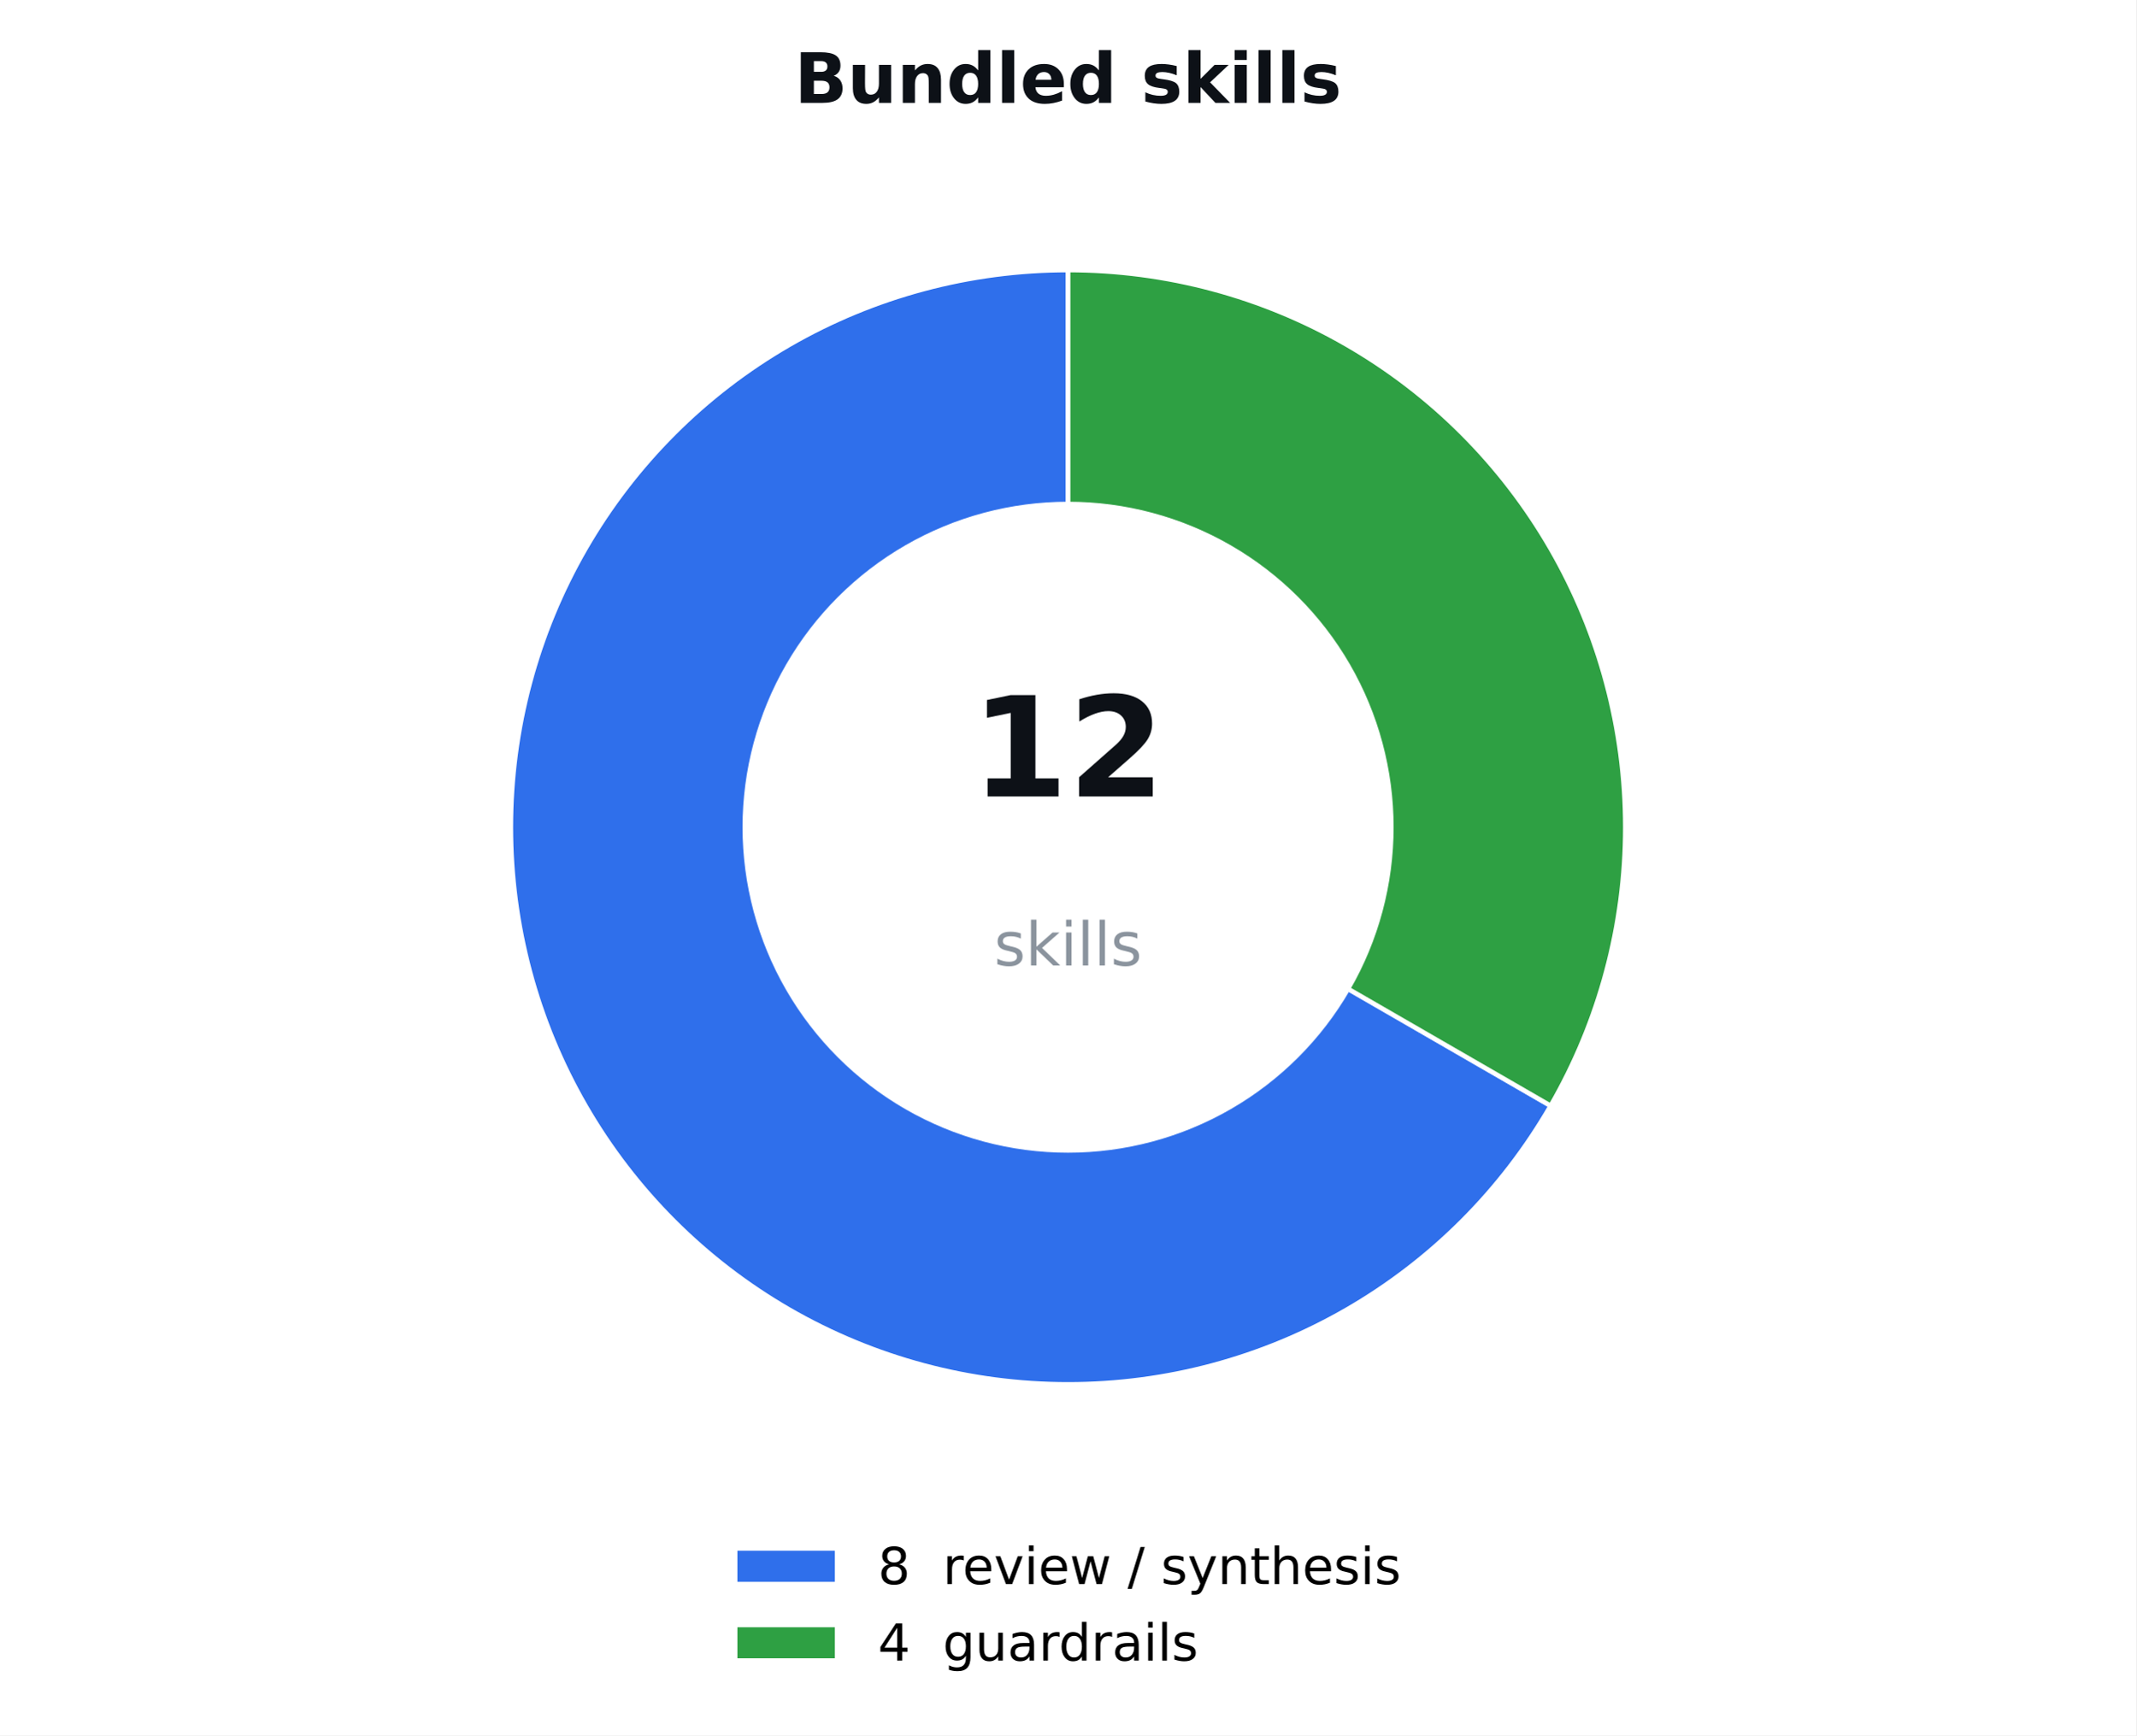
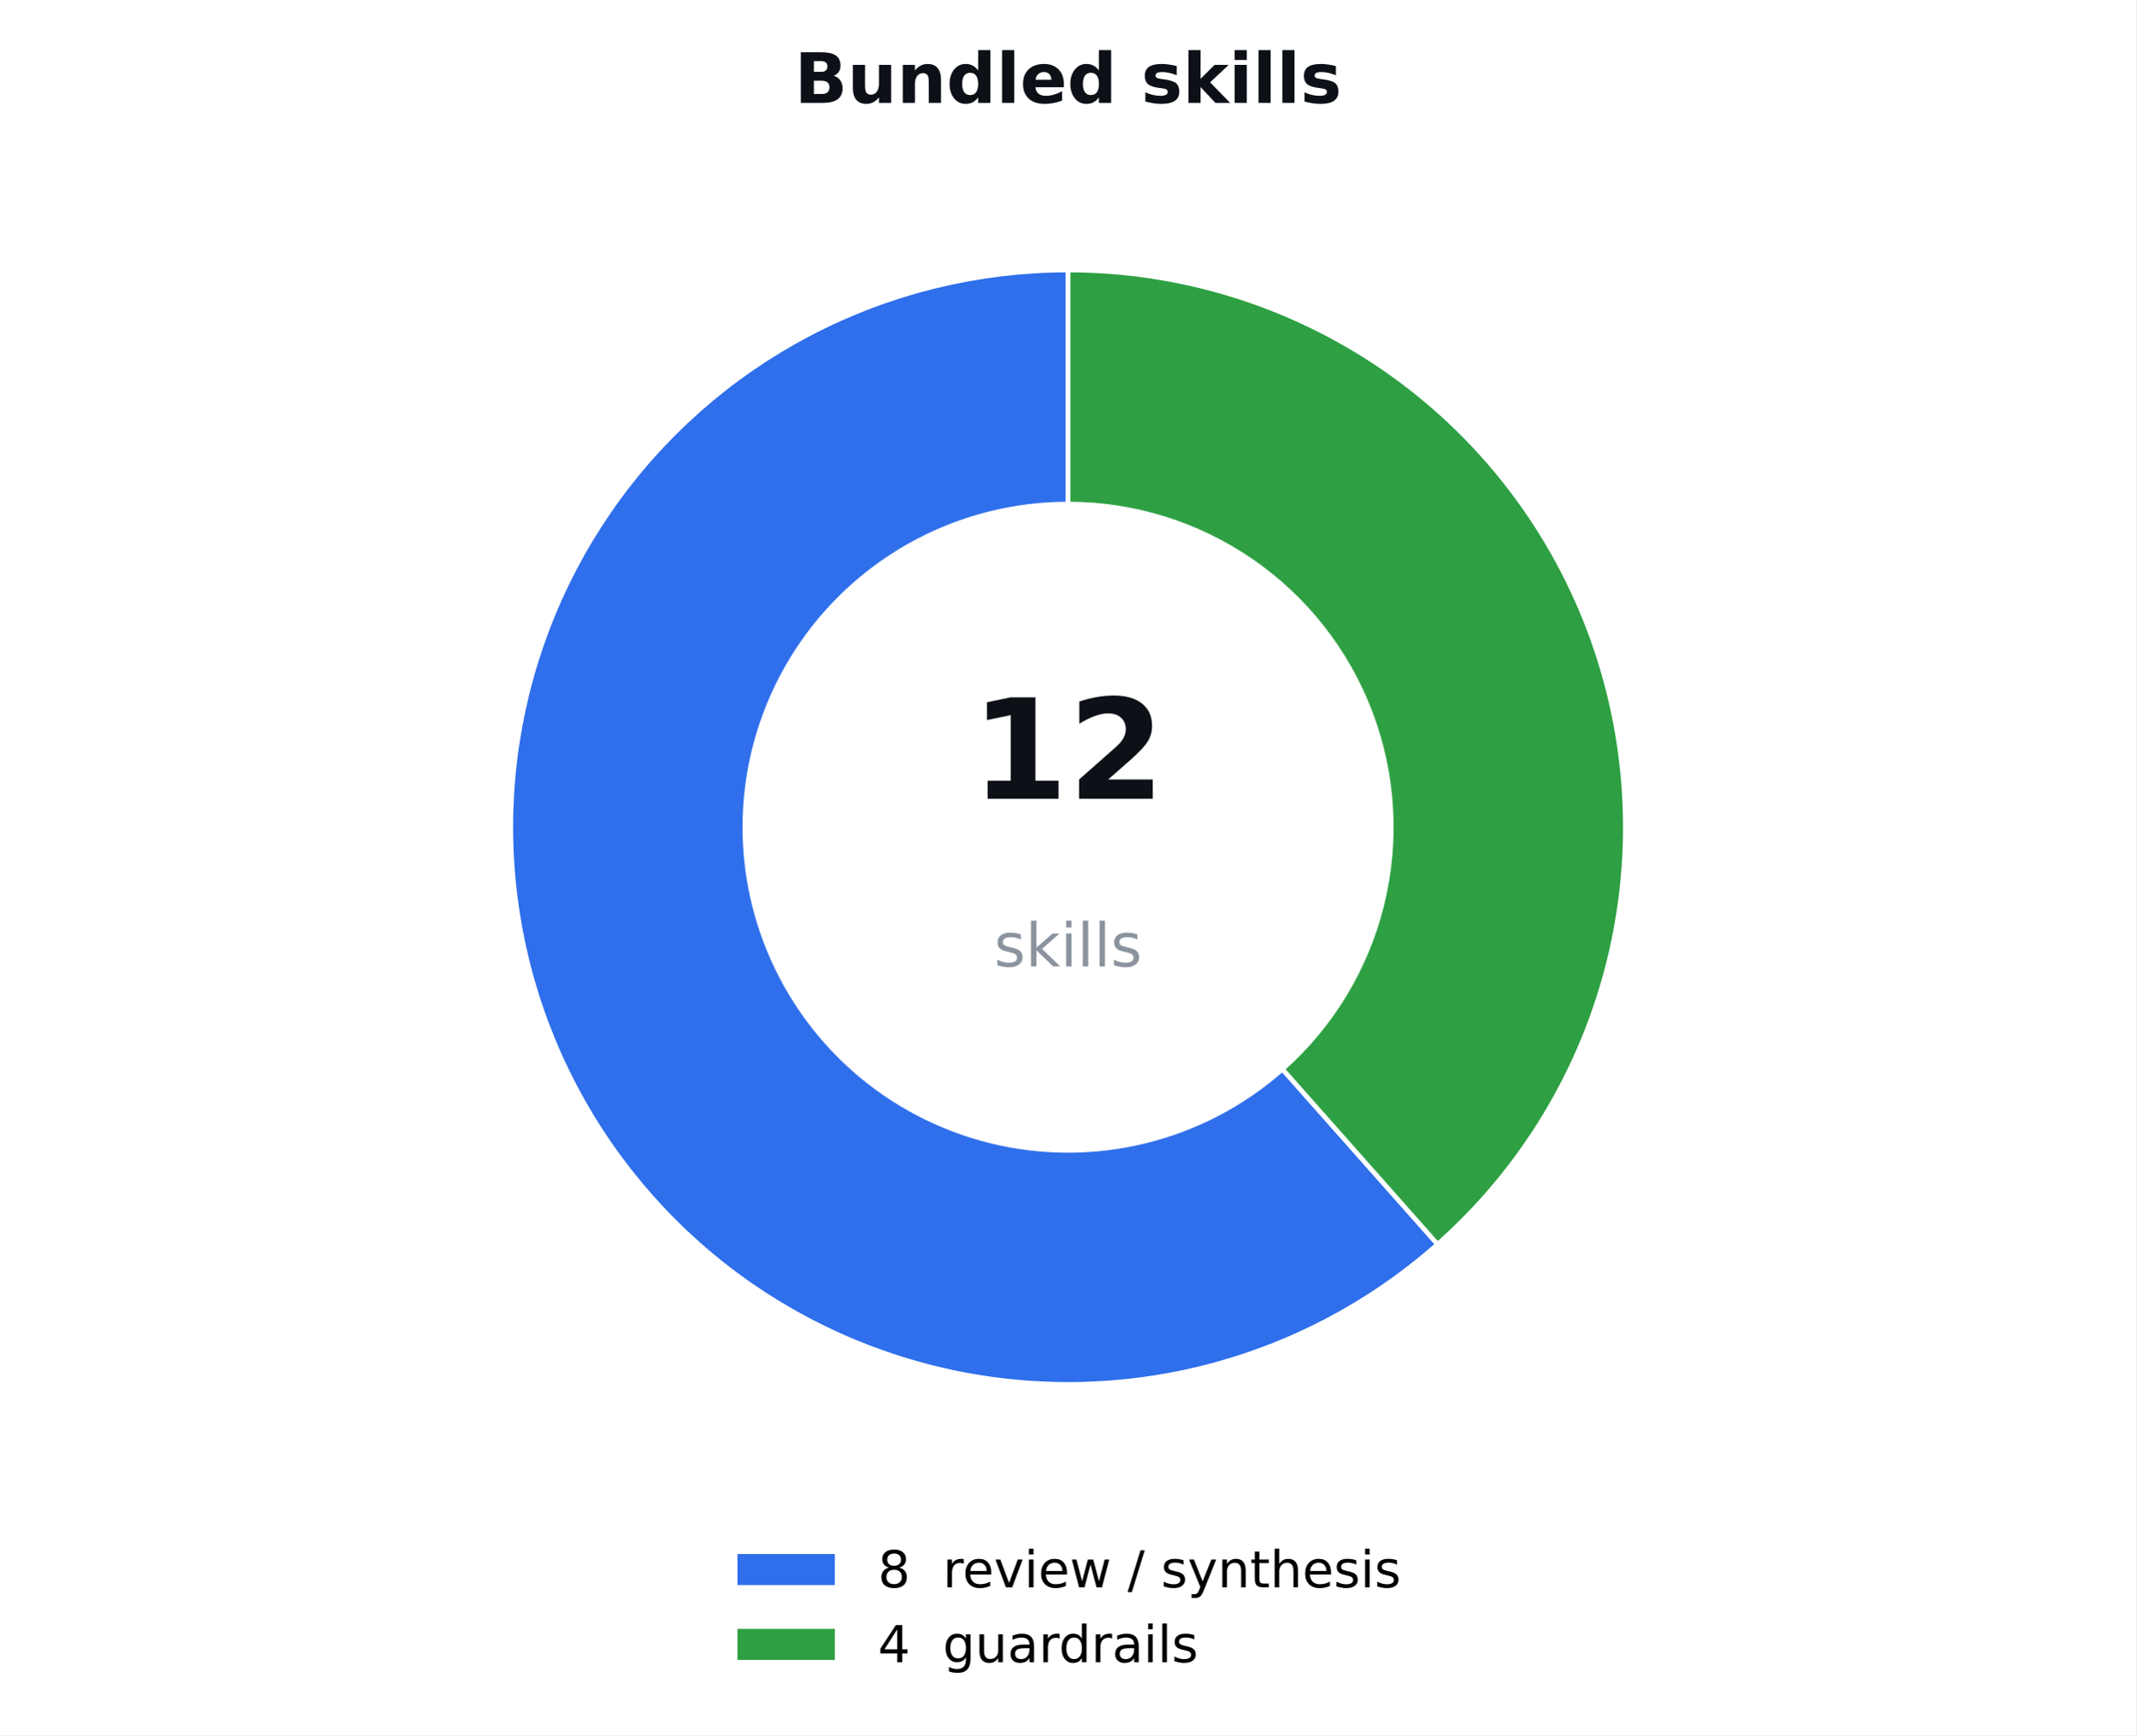
<svg xmlns="http://www.w3.org/2000/svg" xmlns:xlink="http://www.w3.org/1999/xlink" width="460.8pt" height="374.4pt" viewBox="0 0 460.8 374.4" version="1.1">
  <defs>
    <style type="text/css">*{stroke-linejoin: round; stroke-linecap: butt}</style>
  </defs>
  <g id="figure_1">
    <g id="patch_1">
-       <path d="M 0 374.4  L 460.8 374.4  L 460.8 0  L 0 0  z " style="fill: #ffffff" />
+       <path d="M 0 374.4 L 460.8 374.4 L 460.8 0 L 0 0 z " style="fill: #ffffff" />
    </g>
    <g id="axes_1">
      <g id="patch_2">
-         <path d="M 230.4 58.254  C 209.299 58.254 188.566 63.809 170.292 74.36  C 152.018 84.91 136.84 100.088 126.29 118.362  C 115.74 136.636 110.184 157.369 110.184 178.47  C 110.184 199.571 115.74 220.304 126.29 238.578  C 136.84 256.852 152.018 272.029 170.292 282.58  C 188.566 293.13 209.299 298.686 230.4 298.686  C 251.501 298.686 272.234 293.13 290.508 282.58  C 308.782 272.029 323.96 256.852 334.51 238.578  L 290.784 213.332  C 284.665 223.931 275.861 232.734 265.263 238.854  C 254.664 244.973 242.638 248.195 230.4 248.195  C 218.162 248.195 206.136 244.973 195.537 238.854  C 184.939 232.734 176.135 223.931 170.016 213.332  C 163.897 202.734 160.675 190.708 160.675 178.47  C 160.675 166.231 163.897 154.206 170.016 143.607  C 176.135 133.008 184.939 124.205 195.537 118.086  C 206.136 111.967 218.162 108.745 230.4 108.745  z " style="fill: #2f6feb; stroke: #ffffff; stroke-linejoin: miter" />
+         <path d="M 230.4 58.254 C 210.939 58.254 191.765 62.98 174.533 72.024 C 157.301 81.068 142.52 94.163 131.464 110.179 C 120.409 126.196 113.406 144.66 111.061 163.979 C 108.715 183.299 111.095 202.902 117.996 221.099 C 124.897 239.296 136.115 255.547 150.682 268.453 C 165.249 281.358 182.735 290.535 201.63 295.192 C 220.526 299.85 240.274 299.85 259.17 295.192 C 278.065 290.535 295.551 281.358 310.118 268.453 L 276.636 230.66 C 268.187 238.145 258.046 243.468 247.086 246.169 C 236.127 248.87 224.673 248.87 213.714 246.169 C 202.754 243.468 192.613 238.145 184.164 230.66 C 175.715 223.175 169.208 213.749 165.206 203.195 C 161.203 192.641 159.823 181.271 161.183 170.065 C 162.544 158.86 166.605 148.151 173.017 138.861 C 179.429 129.572 188.002 121.977 197.997 116.731 C 207.992 111.486 219.112 108.745 230.4 108.745 z " style="fill: #2f6feb; stroke: #ffffff; stroke-linejoin: miter" />
      </g>
      <g id="patch_3">
-         <path d="M 334.51 238.578  C 345.06 220.304 350.616 199.571 350.616 178.47  C 350.616 157.369 345.06 136.636 334.51 118.362  C 323.96 100.088 308.782 84.91 290.508 74.36  C 272.234 63.809 251.501 58.254 230.4 58.254  L 230.4 108.745  C 242.638 108.745 254.664 111.967 265.263 118.086  C 275.861 124.205 284.665 133.008 290.784 143.607  C 296.903 154.206 300.125 166.231 300.125 178.47  C 300.125 190.708 296.903 202.734 290.784 213.332  z " style="fill: #2ea043; stroke: #ffffff; stroke-linejoin: miter" />
+         <path d="M 310.118 268.453 C 328.376 252.278 341.285 230.923 347.123 207.239 C 352.96 183.556 351.453 158.648 342.804 135.841 C 334.154 113.034 318.765 93.39 298.69 79.534 C 278.616 65.678 254.792 58.254 230.4 58.254 L 230.4 108.745 C 244.547 108.745 258.365 113.05 270.008 121.087 C 281.652 129.124 290.577 140.517 295.594 153.745 C 300.611 166.973 301.485 181.42 298.099 195.156 C 294.713 208.893 287.226 221.278 276.636 230.66 z " style="fill: #2ea043; stroke: #ffffff; stroke-linejoin: miter" />
      </g>
      <g id="matplotlib.axis_1" />
      <g id="matplotlib.axis_2" />
      <g id="text_1">
-         <g style="fill: #0d1117" transform="translate(209.5266 171.8369) scale(0.3 -0.3)">
+         <g style="fill: #0d1117" transform="translate(209.5266 172.3221) scale(0.3 -0.3)">
          <defs>
-             <path id="DejaVuSans-Bold-14" d="M 750 831  L 1813 831  L 1813 3847  L 722 3622  L 722 4441  L 1806 4666  L 2950 4666  L 2950 831  L 4013 831  L 4013 0  L 750 0  L 750 831  z " transform="scale(0.015625)" />
-             <path id="DejaVuSans-Bold-15" d="M 1844 884  L 3897 884  L 3897 0  L 506 0  L 506 884  L 2209 2388  Q 2438 2594 2547 2791  Q 2656 2988 2656 3200  Q 2656 3528 2436 3728  Q 2216 3928 1850 3928  Q 1569 3928 1234 3808  Q 900 3688 519 3450  L 519 4475  Q 925 4609 1322 4679  Q 1719 4750 2100 4750  Q 2938 4750 3402 4381  Q 3866 4013 3866 3353  Q 3866 2972 3669 2642  Q 3472 2313 2841 1759  L 1844 884  z " transform="scale(0.015625)" />
+             <path id="DejaVuSans-Bold-31" d="M 750 831 L 1813 831 L 1813 3847 L 722 3622 L 722 4441 L 1806 4666 L 2950 4666 L 2950 831 L 4013 831 L 4013 0 L 750 0 L 750 831 z " transform="scale(0.015625)" />
+             <path id="DejaVuSans-Bold-32" d="M 1844 884 L 3897 884 L 3897 0 L 506 0 L 506 884 L 2209 2388 Q 2438 2594 2547 2791 Q 2656 2988 2656 3200 Q 2656 3528 2436 3728 Q 2216 3928 1850 3928 Q 1569 3928 1234 3808 Q 900 3688 519 3450 L 519 4475 Q 925 4609 1322 4679 Q 1719 4750 2100 4750 Q 2938 4750 3402 4381 Q 3866 4013 3866 3353 Q 3866 2972 3669 2642 Q 3472 2313 2841 1759 L 1844 884 z " transform="scale(0.015625)" />
          </defs>
-           <use xlink:href="#DejaVuSans-Bold-14" />
-           <use xlink:href="#DejaVuSans-Bold-15" transform="translate(69.57812 0)" />
+           <use xlink:href="#DejaVuSans-Bold-31" />
+           <use xlink:href="#DejaVuSans-Bold-32" x="69.58" />
        </g>
      </g>
      <g id="text_2">
-         <g style="fill: #8b949e" transform="translate(214.4466 208.2948) scale(0.13 -0.13)">
+         <g style="fill: #8b949e" transform="translate(214.4466 208.5045) scale(0.13 -0.13)">
          <defs>
-             <path id="DejaVuSans-56" d="M 2834 3397  L 2834 2853  Q 2591 2978 2328 3040  Q 2066 3103 1784 3103  Q 1356 3103 1142 2972  Q 928 2841 928 2578  Q 928 2378 1081 2264  Q 1234 2150 1697 2047  L 1894 2003  Q 2506 1872 2764 1633  Q 3022 1394 3022 966  Q 3022 478 2636 193  Q 2250 -91 1575 -91  Q 1294 -91 989 -36  Q 684 19 347 128  L 347 722  Q 666 556 975 473  Q 1284 391 1588 391  Q 1994 391 2212 530  Q 2431 669 2431 922  Q 2431 1156 2273 1281  Q 2116 1406 1581 1522  L 1381 1569  Q 847 1681 609 1914  Q 372 2147 372 2553  Q 372 3047 722 3315  Q 1072 3584 1716 3584  Q 2034 3584 2315 3537  Q 2597 3491 2834 3397  z " transform="scale(0.015625)" />
-             <path id="DejaVuSans-4e" d="M 581 4863  L 1159 4863  L 1159 1991  L 2875 3500  L 3609 3500  L 1753 1863  L 3688 0  L 2938 0  L 1159 1709  L 1159 0  L 581 0  L 581 4863  z " transform="scale(0.015625)" />
-             <path id="DejaVuSans-4c" d="M 603 3500  L 1178 3500  L 1178 0  L 603 0  L 603 3500  z M 603 4863  L 1178 4863  L 1178 4134  L 603 4134  L 603 4863  z " transform="scale(0.015625)" />
-             <path id="DejaVuSans-4f" d="M 603 4863  L 1178 4863  L 1178 0  L 603 0  L 603 4863  z " transform="scale(0.015625)" />
+             <path id="DejaVuSans-73" d="M 2834 3397 L 2834 2853 Q 2591 2978 2328 3040 Q 2066 3103 1784 3103 Q 1356 3103 1142 2972 Q 928 2841 928 2578 Q 928 2378 1081 2264 Q 1234 2150 1697 2047 L 1894 2003 Q 2506 1872 2764 1633 Q 3022 1394 3022 966 Q 3022 478 2636 193 Q 2250 -91 1575 -91 Q 1294 -91 989 -36 Q 684 19 347 128 L 347 722 Q 666 556 975 473 Q 1284 391 1588 391 Q 1994 391 2212 530 Q 2431 669 2431 922 Q 2431 1156 2273 1281 Q 2116 1406 1581 1522 L 1381 1569 Q 847 1681 609 1914 Q 372 2147 372 2553 Q 372 3047 722 3315 Q 1072 3584 1716 3584 Q 2034 3584 2315 3537 Q 2597 3491 2834 3397 z " transform="scale(0.015625)" />
+             <path id="DejaVuSans-6b" d="M 581 4863 L 1159 4863 L 1159 1991 L 2875 3500 L 3609 3500 L 1753 1863 L 3688 0 L 2938 0 L 1159 1709 L 1159 0 L 581 0 L 581 4863 z " transform="scale(0.015625)" />
+             <path id="DejaVuSans-69" d="M 603 3500 L 1178 3500 L 1178 0 L 603 0 L 603 3500 z M 603 4863 L 1178 4863 L 1178 4134 L 603 4134 L 603 4863 z " transform="scale(0.015625)" />
+             <path id="DejaVuSans-6c" d="M 603 4863 L 1178 4863 L 1178 0 L 603 0 L 603 4863 z " transform="scale(0.015625)" />
          </defs>
-           <use xlink:href="#DejaVuSans-56" />
-           <use xlink:href="#DejaVuSans-4e" transform="translate(52.09375 0)" />
-           <use xlink:href="#DejaVuSans-4c" transform="translate(110 0)" />
-           <use xlink:href="#DejaVuSans-4f" transform="translate(137.7812 0)" />
-           <use xlink:href="#DejaVuSans-4f" transform="translate(165.5625 0)" />
-           <use xlink:href="#DejaVuSans-56" transform="translate(193.3438 0)" />
+           <use xlink:href="#DejaVuSans-73" />
+           <use xlink:href="#DejaVuSans-6b" x="52.1" />
+           <use xlink:href="#DejaVuSans-69" x="110.01" />
+           <use xlink:href="#DejaVuSans-6c" x="137.793" />
+           <use xlink:href="#DejaVuSans-6c" x="165.576" />
+           <use xlink:href="#DejaVuSans-73" x="193.359" />
        </g>
      </g>
      <g id="text_3">
        <g style="fill: #0d1117" transform="translate(171.3715 22.2) scale(0.15 -0.15)">
          <defs>
-             <path id="DejaVuSans-Bold-25" d="M 2456 2859  Q 2741 2859 2887 2984  Q 3034 3109 3034 3353  Q 3034 3594 2887 3720  Q 2741 3847 2456 3847  L 1791 3847  L 1791 2859  L 2456 2859  z M 2497 819  Q 2859 819 3042 972  Q 3225 1125 3225 1434  Q 3225 1738 3044 1889  Q 2863 2041 2497 2041  L 1791 2041  L 1791 819  L 2497 819  z M 3616 2497  Q 4003 2384 4215 2081  Q 4428 1778 4428 1338  Q 4428 663 3972 331  Q 3516 0 2584 0  L 588 0  L 588 4666  L 2394 4666  Q 3366 4666 3802 4372  Q 4238 4078 4238 3431  Q 4238 3091 4078 2852  Q 3919 2613 3616 2497  z " transform="scale(0.015625)" />
-             <path id="DejaVuSans-Bold-58" d="M 500 1363  L 500 3500  L 1625 3500  L 1625 3150  Q 1625 2866 1622 2436  Q 1619 2006 1619 1863  Q 1619 1441 1641 1255  Q 1663 1069 1716 984  Q 1784 875 1895 815  Q 2006 756 2150 756  Q 2500 756 2700 1025  Q 2900 1294 2900 1772  L 2900 3500  L 4019 3500  L 4019 0  L 2900 0  L 2900 506  Q 2647 200 2364 54  Q 2081 -91 1741 -91  Q 1134 -91 817 281  Q 500 653 500 1363  z " transform="scale(0.015625)" />
-             <path id="DejaVuSans-Bold-51" d="M 4056 2131  L 4056 0  L 2931 0  L 2931 347  L 2931 1631  Q 2931 2084 2911 2256  Q 2891 2428 2841 2509  Q 2775 2619 2662 2680  Q 2550 2741 2406 2741  Q 2056 2741 1856 2470  Q 1656 2200 1656 1722  L 1656 0  L 538 0  L 538 3500  L 1656 3500  L 1656 2988  Q 1909 3294 2193 3439  Q 2478 3584 2822 3584  Q 3428 3584 3742 3212  Q 4056 2841 4056 2131  z " transform="scale(0.015625)" />
-             <path id="DejaVuSans-Bold-47" d="M 2919 2988  L 2919 4863  L 4044 4863  L 4044 0  L 2919 0  L 2919 506  Q 2688 197 2409 53  Q 2131 -91 1766 -91  Q 1119 -91 703 423  Q 288 938 288 1747  Q 288 2556 703 3070  Q 1119 3584 1766 3584  Q 2128 3584 2408 3439  Q 2688 3294 2919 2988  z M 2181 722  Q 2541 722 2730 984  Q 2919 1247 2919 1747  Q 2919 2247 2730 2509  Q 2541 2772 2181 2772  Q 1825 2772 1636 2509  Q 1447 2247 1447 1747  Q 1447 1247 1636 984  Q 1825 722 2181 722  z " transform="scale(0.015625)" />
-             <path id="DejaVuSans-Bold-4f" d="M 538 4863  L 1656 4863  L 1656 0  L 538 0  L 538 4863  z " transform="scale(0.015625)" />
-             <path id="DejaVuSans-Bold-48" d="M 4031 1759  L 4031 1441  L 1416 1441  Q 1456 1047 1700 850  Q 1944 653 2381 653  Q 2734 653 3104 758  Q 3475 863 3866 1075  L 3866 213  Q 3469 63 3072 -14  Q 2675 -91 2278 -91  Q 1328 -91 801 392  Q 275 875 275 1747  Q 275 2603 792 3093  Q 1309 3584 2216 3584  Q 3041 3584 3536 3087  Q 4031 2591 4031 1759  z M 2881 2131  Q 2881 2450 2695 2645  Q 2509 2841 2209 2841  Q 1884 2841 1681 2658  Q 1478 2475 1428 2131  L 2881 2131  z " transform="scale(0.015625)" />
-             <path id="DejaVuSans-Bold-3" transform="scale(0.015625)" />
-             <path id="DejaVuSans-Bold-56" d="M 3272 3391  L 3272 2541  Q 2913 2691 2578 2766  Q 2244 2841 1947 2841  Q 1628 2841 1473 2761  Q 1319 2681 1319 2516  Q 1319 2381 1436 2309  Q 1553 2238 1856 2203  L 2053 2175  Q 2913 2066 3209 1816  Q 3506 1566 3506 1031  Q 3506 472 3093 190  Q 2681 -91 1863 -91  Q 1516 -91 1145 -36  Q 775 19 384 128  L 384 978  Q 719 816 1070 734  Q 1422 653 1784 653  Q 2113 653 2278 743  Q 2444 834 2444 1013  Q 2444 1163 2330 1236  Q 2216 1309 1875 1350  L 1678 1375  Q 931 1469 631 1722  Q 331 1975 331 2491  Q 331 3047 712 3315  Q 1094 3584 1881 3584  Q 2191 3584 2531 3537  Q 2872 3491 3272 3391  z " transform="scale(0.015625)" />
-             <path id="DejaVuSans-Bold-4e" d="M 538 4863  L 1656 4863  L 1656 2216  L 2944 3500  L 4244 3500  L 2534 1894  L 4378 0  L 3022 0  L 1656 1459  L 1656 0  L 538 0  L 538 4863  z " transform="scale(0.015625)" />
-             <path id="DejaVuSans-Bold-4c" d="M 538 3500  L 1656 3500  L 1656 0  L 538 0  L 538 3500  z M 538 4863  L 1656 4863  L 1656 3950  L 538 3950  L 538 4863  z " transform="scale(0.015625)" />
+             <path id="DejaVuSans-Bold-42" d="M 2456 2859 Q 2741 2859 2887 2984 Q 3034 3109 3034 3353 Q 3034 3594 2887 3720 Q 2741 3847 2456 3847 L 1791 3847 L 1791 2859 L 2456 2859 z M 2497 819 Q 2859 819 3042 972 Q 3225 1125 3225 1434 Q 3225 1738 3044 1889 Q 2863 2041 2497 2041 L 1791 2041 L 1791 819 L 2497 819 z M 3616 2497 Q 4003 2384 4215 2081 Q 4428 1778 4428 1338 Q 4428 663 3972 331 Q 3516 0 2584 0 L 588 0 L 588 4666 L 2394 4666 Q 3366 4666 3802 4372 Q 4238 4078 4238 3431 Q 4238 3091 4078 2852 Q 3919 2613 3616 2497 z " transform="scale(0.015625)" />
+             <path id="DejaVuSans-Bold-75" d="M 500 1363 L 500 3500 L 1625 3500 L 1625 3150 Q 1625 2866 1622 2436 Q 1619 2006 1619 1863 Q 1619 1441 1641 1255 Q 1663 1069 1716 984 Q 1784 875 1895 815 Q 2006 756 2150 756 Q 2500 756 2700 1025 Q 2900 1294 2900 1772 L 2900 3500 L 4019 3500 L 4019 0 L 2900 0 L 2900 506 Q 2647 200 2364 54 Q 2081 -91 1741 -91 Q 1134 -91 817 281 Q 500 653 500 1363 z " transform="scale(0.015625)" />
+             <path id="DejaVuSans-Bold-6e" d="M 4056 2131 L 4056 0 L 2931 0 L 2931 347 L 2931 1631 Q 2931 2084 2911 2256 Q 2891 2428 2841 2509 Q 2775 2619 2662 2680 Q 2550 2741 2406 2741 Q 2056 2741 1856 2470 Q 1656 2200 1656 1722 L 1656 0 L 538 0 L 538 3500 L 1656 3500 L 1656 2988 Q 1909 3294 2193 3439 Q 2478 3584 2822 3584 Q 3428 3584 3742 3212 Q 4056 2841 4056 2131 z " transform="scale(0.015625)" />
+             <path id="DejaVuSans-Bold-64" d="M 2919 2988 L 2919 4863 L 4044 4863 L 4044 0 L 2919 0 L 2919 506 Q 2688 197 2409 53 Q 2131 -91 1766 -91 Q 1119 -91 703 423 Q 288 938 288 1747 Q 288 2556 703 3070 Q 1119 3584 1766 3584 Q 2128 3584 2408 3439 Q 2688 3294 2919 2988 z M 2181 722 Q 2541 722 2730 984 Q 2919 1247 2919 1747 Q 2919 2247 2730 2509 Q 2541 2772 2181 2772 Q 1825 2772 1636 2509 Q 1447 2247 1447 1747 Q 1447 1247 1636 984 Q 1825 722 2181 722 z " transform="scale(0.015625)" />
+             <path id="DejaVuSans-Bold-6c" d="M 538 4863 L 1656 4863 L 1656 0 L 538 0 L 538 4863 z " transform="scale(0.015625)" />
+             <path id="DejaVuSans-Bold-65" d="M 4031 1759 L 4031 1441 L 1416 1441 Q 1456 1047 1700 850 Q 1944 653 2381 653 Q 2734 653 3104 758 Q 3475 863 3866 1075 L 3866 213 Q 3469 63 3072 -14 Q 2675 -91 2278 -91 Q 1328 -91 801 392 Q 275 875 275 1747 Q 275 2603 792 3093 Q 1309 3584 2216 3584 Q 3041 3584 3536 3087 Q 4031 2591 4031 1759 z M 2881 2131 Q 2881 2450 2695 2645 Q 2509 2841 2209 2841 Q 1884 2841 1681 2658 Q 1478 2475 1428 2131 L 2881 2131 z " transform="scale(0.015625)" />
+             <path id="DejaVuSans-Bold-20" transform="scale(0.015625)" />
+             <path id="DejaVuSans-Bold-73" d="M 3272 3391 L 3272 2541 Q 2913 2691 2578 2766 Q 2244 2841 1947 2841 Q 1628 2841 1473 2761 Q 1319 2681 1319 2516 Q 1319 2381 1436 2309 Q 1553 2238 1856 2203 L 2053 2175 Q 2913 2066 3209 1816 Q 3506 1566 3506 1031 Q 3506 472 3093 190 Q 2681 -91 1863 -91 Q 1516 -91 1145 -36 Q 775 19 384 128 L 384 978 Q 719 816 1070 734 Q 1422 653 1784 653 Q 2113 653 2278 743 Q 2444 834 2444 1013 Q 2444 1163 2330 1236 Q 2216 1309 1875 1350 L 1678 1375 Q 931 1469 631 1722 Q 331 1975 331 2491 Q 331 3047 712 3315 Q 1094 3584 1881 3584 Q 2191 3584 2531 3537 Q 2872 3491 3272 3391 z " transform="scale(0.015625)" />
+             <path id="DejaVuSans-Bold-6b" d="M 538 4863 L 1656 4863 L 1656 2216 L 2944 3500 L 4244 3500 L 2534 1894 L 4378 0 L 3022 0 L 1656 1459 L 1656 0 L 538 0 L 538 4863 z " transform="scale(0.015625)" />
+             <path id="DejaVuSans-Bold-69" d="M 538 3500 L 1656 3500 L 1656 0 L 538 0 L 538 3500 z M 538 4863 L 1656 4863 L 1656 3950 L 538 3950 L 538 4863 z " transform="scale(0.015625)" />
          </defs>
-           <use xlink:href="#DejaVuSans-Bold-25" />
-           <use xlink:href="#DejaVuSans-Bold-58" transform="translate(76.21875 0)" />
-           <use xlink:href="#DejaVuSans-Bold-51" transform="translate(147.4062 0)" />
-           <use xlink:href="#DejaVuSans-Bold-47" transform="translate(218.5938 0)" />
-           <use xlink:href="#DejaVuSans-Bold-4f" transform="translate(290.1719 0)" />
-           <use xlink:href="#DejaVuSans-Bold-48" transform="translate(324.4531 0)" />
-           <use xlink:href="#DejaVuSans-Bold-47" transform="translate(392.2812 0)" />
-           <use xlink:href="#DejaVuSans-Bold-3" transform="translate(463.8594 0)" />
-           <use xlink:href="#DejaVuSans-Bold-56" transform="translate(498.6719 0)" />
-           <use xlink:href="#DejaVuSans-Bold-4e" transform="translate(558.1875 0)" />
-           <use xlink:href="#DejaVuSans-Bold-4c" transform="translate(624.6875 0)" />
-           <use xlink:href="#DejaVuSans-Bold-4f" transform="translate(658.9688 0)" />
-           <use xlink:href="#DejaVuSans-Bold-4f" transform="translate(693.25 0)" />
-           <use xlink:href="#DejaVuSans-Bold-56" transform="translate(727.5312 0)" />
+           <use xlink:href="#DejaVuSans-Bold-42" />
+           <use xlink:href="#DejaVuSans-Bold-75" x="76.221" />
+           <use xlink:href="#DejaVuSans-Bold-6e" x="147.412" />
+           <use xlink:href="#DejaVuSans-Bold-64" x="218.604" />
+           <use xlink:href="#DejaVuSans-Bold-6c" x="290.186" />
+           <use xlink:href="#DejaVuSans-Bold-65" x="324.463" />
+           <use xlink:href="#DejaVuSans-Bold-64" x="392.285" />
+           <use xlink:href="#DejaVuSans-Bold-20" x="463.867" />
+           <use xlink:href="#DejaVuSans-Bold-73" x="498.682" />
+           <use xlink:href="#DejaVuSans-Bold-6b" x="558.203" />
+           <use xlink:href="#DejaVuSans-Bold-69" x="624.707" />
+           <use xlink:href="#DejaVuSans-Bold-6c" x="658.984" />
+           <use xlink:href="#DejaVuSans-Bold-6c" x="693.262" />
+           <use xlink:href="#DejaVuSans-Bold-73" x="727.539" />
        </g>
      </g>
      <g id="legend_1">
        <g id="patch_4">
-           <path d="M 158.576 341.772  L 180.576 341.772  L 180.576 334.072  L 158.576 334.072  z " style="fill: #2f6feb; stroke: #ffffff; stroke-linejoin: miter" />
+           <path d="M 158.579 342.482 L 180.579 342.482 L 180.579 334.782 L 158.579 334.782 z " style="fill: #2f6feb; stroke: #ffffff; stroke-linejoin: miter" />
        </g>
        <g id="text_4">
-           <g transform="translate(189.376 341.7718) scale(0.11 -0.11)">
+           <g transform="translate(189.3786 342.4816) scale(0.11 -0.11)">
            <defs>
-               <path id="DejaVuSans-1b" d="M 2034 2216  Q 1584 2216 1326 1975  Q 1069 1734 1069 1313  Q 1069 891 1326 650  Q 1584 409 2034 409  Q 2484 409 2743 651  Q 3003 894 3003 1313  Q 3003 1734 2745 1975  Q 2488 2216 2034 2216  z M 1403 2484  Q 997 2584 770 2862  Q 544 3141 544 3541  Q 544 4100 942 4425  Q 1341 4750 2034 4750  Q 2731 4750 3128 4425  Q 3525 4100 3525 3541  Q 3525 3141 3298 2862  Q 3072 2584 2669 2484  Q 3125 2378 3379 2068  Q 3634 1759 3634 1313  Q 3634 634 3220 271  Q 2806 -91 2034 -91  Q 1263 -91 848 271  Q 434 634 434 1313  Q 434 1759 690 2068  Q 947 2378 1403 2484  z M 1172 3481  Q 1172 3119 1398 2916  Q 1625 2713 2034 2713  Q 2441 2713 2670 2916  Q 2900 3119 2900 3481  Q 2900 3844 2670 4047  Q 2441 4250 2034 4250  Q 1625 4250 1398 4047  Q 1172 3844 1172 3481  z " transform="scale(0.015625)" />
-               <path id="DejaVuSans-3" transform="scale(0.015625)" />
-               <path id="DejaVuSans-55" d="M 2631 2963  Q 2534 3019 2420 3045  Q 2306 3072 2169 3072  Q 1681 3072 1420 2755  Q 1159 2438 1159 1844  L 1159 0  L 581 0  L 581 3500  L 1159 3500  L 1159 2956  Q 1341 3275 1631 3429  Q 1922 3584 2338 3584  Q 2397 3584 2469 3576  Q 2541 3569 2628 3553  L 2631 2963  z " transform="scale(0.015625)" />
-               <path id="DejaVuSans-48" d="M 3597 1894  L 3597 1613  L 953 1613  Q 991 1019 1311 708  Q 1631 397 2203 397  Q 2534 397 2845 478  Q 3156 559 3463 722  L 3463 178  Q 3153 47 2828 -22  Q 2503 -91 2169 -91  Q 1331 -91 842 396  Q 353 884 353 1716  Q 353 2575 817 3079  Q 1281 3584 2069 3584  Q 2775 3584 3186 3129  Q 3597 2675 3597 1894  z M 3022 2063  Q 3016 2534 2758 2815  Q 2500 3097 2075 3097  Q 1594 3097 1305 2825  Q 1016 2553 972 2059  L 3022 2063  z " transform="scale(0.015625)" />
-               <path id="DejaVuSans-59" d="M 191 3500  L 800 3500  L 1894 563  L 2988 3500  L 3597 3500  L 2284 0  L 1503 0  L 191 3500  z " transform="scale(0.015625)" />
-               <path id="DejaVuSans-5a" d="M 269 3500  L 844 3500  L 1563 769  L 2278 3500  L 2956 3500  L 3675 769  L 4391 3500  L 4966 3500  L 4050 0  L 3372 0  L 2619 2869  L 1863 0  L 1184 0  L 269 3500  z " transform="scale(0.015625)" />
-               <path id="DejaVuSans-12" d="M 1625 4666  L 2156 4666  L 531 -594  L 0 -594  L 1625 4666  z " transform="scale(0.015625)" />
-               <path id="DejaVuSans-5c" d="M 2059 -325  Q 1816 -950 1584 -1140  Q 1353 -1331 966 -1331  L 506 -1331  L 506 -850  L 844 -850  Q 1081 -850 1212 -737  Q 1344 -625 1503 -206  L 1606 56  L 191 3500  L 800 3500  L 1894 763  L 2988 3500  L 3597 3500  L 2059 -325  z " transform="scale(0.015625)" />
-               <path id="DejaVuSans-51" d="M 3513 2113  L 3513 0  L 2938 0  L 2938 2094  Q 2938 2591 2744 2837  Q 2550 3084 2163 3084  Q 1697 3084 1428 2787  Q 1159 2491 1159 1978  L 1159 0  L 581 0  L 581 3500  L 1159 3500  L 1159 2956  Q 1366 3272 1645 3428  Q 1925 3584 2291 3584  Q 2894 3584 3203 3211  Q 3513 2838 3513 2113  z " transform="scale(0.015625)" />
-               <path id="DejaVuSans-57" d="M 1172 4494  L 1172 3500  L 2356 3500  L 2356 3053  L 1172 3053  L 1172 1153  Q 1172 725 1289 603  Q 1406 481 1766 481  L 2356 481  L 2356 0  L 1766 0  Q 1100 0 847 248  Q 594 497 594 1153  L 594 3053  L 172 3053  L 172 3500  L 594 3500  L 594 4494  L 1172 4494  z " transform="scale(0.015625)" />
-               <path id="DejaVuSans-4b" d="M 3513 2113  L 3513 0  L 2938 0  L 2938 2094  Q 2938 2591 2744 2837  Q 2550 3084 2163 3084  Q 1697 3084 1428 2787  Q 1159 2491 1159 1978  L 1159 0  L 581 0  L 581 4863  L 1159 4863  L 1159 2956  Q 1366 3272 1645 3428  Q 1925 3584 2291 3584  Q 2894 3584 3203 3211  Q 3513 2838 3513 2113  z " transform="scale(0.015625)" />
+               <path id="DejaVuSans-38" d="M 2034 2216 Q 1584 2216 1326 1975 Q 1069 1734 1069 1313 Q 1069 891 1326 650 Q 1584 409 2034 409 Q 2484 409 2743 651 Q 3003 894 3003 1313 Q 3003 1734 2745 1975 Q 2488 2216 2034 2216 z M 1403 2484 Q 997 2584 770 2862 Q 544 3141 544 3541 Q 544 4100 942 4425 Q 1341 4750 2034 4750 Q 2731 4750 3128 4425 Q 3525 4100 3525 3541 Q 3525 3141 3298 2862 Q 3072 2584 2669 2484 Q 3125 2378 3379 2068 Q 3634 1759 3634 1313 Q 3634 634 3220 271 Q 2806 -91 2034 -91 Q 1263 -91 848 271 Q 434 634 434 1313 Q 434 1759 690 2068 Q 947 2378 1403 2484 z M 1172 3481 Q 1172 3119 1398 2916 Q 1625 2713 2034 2713 Q 2441 2713 2670 2916 Q 2900 3119 2900 3481 Q 2900 3844 2670 4047 Q 2441 4250 2034 4250 Q 1625 4250 1398 4047 Q 1172 3844 1172 3481 z " transform="scale(0.015625)" />
+               <path id="DejaVuSans-20" transform="scale(0.015625)" />
+               <path id="DejaVuSans-72" d="M 2631 2963 Q 2534 3019 2420 3045 Q 2306 3072 2169 3072 Q 1681 3072 1420 2755 Q 1159 2438 1159 1844 L 1159 0 L 581 0 L 581 3500 L 1159 3500 L 1159 2956 Q 1341 3275 1631 3429 Q 1922 3584 2338 3584 Q 2397 3584 2469 3576 Q 2541 3569 2628 3553 L 2631 2963 z " transform="scale(0.015625)" />
+               <path id="DejaVuSans-65" d="M 3597 1894 L 3597 1613 L 953 1613 Q 991 1019 1311 708 Q 1631 397 2203 397 Q 2534 397 2845 478 Q 3156 559 3463 722 L 3463 178 Q 3153 47 2828 -22 Q 2503 -91 2169 -91 Q 1331 -91 842 396 Q 353 884 353 1716 Q 353 2575 817 3079 Q 1281 3584 2069 3584 Q 2775 3584 3186 3129 Q 3597 2675 3597 1894 z M 3022 2063 Q 3016 2534 2758 2815 Q 2500 3097 2075 3097 Q 1594 3097 1305 2825 Q 1016 2553 972 2059 L 3022 2063 z " transform="scale(0.015625)" />
+               <path id="DejaVuSans-76" d="M 191 3500 L 800 3500 L 1894 563 L 2988 3500 L 3597 3500 L 2284 0 L 1503 0 L 191 3500 z " transform="scale(0.015625)" />
+               <path id="DejaVuSans-77" d="M 269 3500 L 844 3500 L 1563 769 L 2278 3500 L 2956 3500 L 3675 769 L 4391 3500 L 4966 3500 L 4050 0 L 3372 0 L 2619 2869 L 1863 0 L 1184 0 L 269 3500 z " transform="scale(0.015625)" />
+               <path id="DejaVuSans-2f" d="M 1625 4666 L 2156 4666 L 531 -594 L 0 -594 L 1625 4666 z " transform="scale(0.015625)" />
+               <path id="DejaVuSans-79" d="M 2059 -325 Q 1816 -950 1584 -1140 Q 1353 -1331 966 -1331 L 506 -1331 L 506 -850 L 844 -850 Q 1081 -850 1212 -737 Q 1344 -625 1503 -206 L 1606 56 L 191 3500 L 800 3500 L 1894 763 L 2988 3500 L 3597 3500 L 2059 -325 z " transform="scale(0.015625)" />
+               <path id="DejaVuSans-6e" d="M 3513 2113 L 3513 0 L 2938 0 L 2938 2094 Q 2938 2591 2744 2837 Q 2550 3084 2163 3084 Q 1697 3084 1428 2787 Q 1159 2491 1159 1978 L 1159 0 L 581 0 L 581 3500 L 1159 3500 L 1159 2956 Q 1366 3272 1645 3428 Q 1925 3584 2291 3584 Q 2894 3584 3203 3211 Q 3513 2838 3513 2113 z " transform="scale(0.015625)" />
+               <path id="DejaVuSans-74" d="M 1172 4494 L 1172 3500 L 2356 3500 L 2356 3053 L 1172 3053 L 1172 1153 Q 1172 725 1289 603 Q 1406 481 1766 481 L 2356 481 L 2356 0 L 1766 0 Q 1100 0 847 248 Q 594 497 594 1153 L 594 3053 L 172 3053 L 172 3500 L 594 3500 L 594 4494 L 1172 4494 z " transform="scale(0.015625)" />
+               <path id="DejaVuSans-68" d="M 3513 2113 L 3513 0 L 2938 0 L 2938 2094 Q 2938 2591 2744 2837 Q 2550 3084 2163 3084 Q 1697 3084 1428 2787 Q 1159 2491 1159 1978 L 1159 0 L 581 0 L 581 4863 L 1159 4863 L 1159 2956 Q 1366 3272 1645 3428 Q 1925 3584 2291 3584 Q 2894 3584 3203 3211 Q 3513 2838 3513 2113 z " transform="scale(0.015625)" />
            </defs>
-             <use xlink:href="#DejaVuSans-1b" />
-             <use xlink:href="#DejaVuSans-3" transform="translate(63.625 0)" />
-             <use xlink:href="#DejaVuSans-3" transform="translate(95.40625 0)" />
-             <use xlink:href="#DejaVuSans-55" transform="translate(127.1875 0)" />
-             <use xlink:href="#DejaVuSans-48" transform="translate(166.0938 0)" />
-             <use xlink:href="#DejaVuSans-59" transform="translate(227.625 0)" />
-             <use xlink:href="#DejaVuSans-4c" transform="translate(286.8125 0)" />
-             <use xlink:href="#DejaVuSans-48" transform="translate(314.5938 0)" />
-             <use xlink:href="#DejaVuSans-5a" transform="translate(376.125 0)" />
-             <use xlink:href="#DejaVuSans-3" transform="translate(457.9062 0)" />
-             <use xlink:href="#DejaVuSans-12" transform="translate(489.6875 0)" />
-             <use xlink:href="#DejaVuSans-3" transform="translate(523.375 0)" />
-             <use xlink:href="#DejaVuSans-56" transform="translate(555.1562 0)" />
-             <use xlink:href="#DejaVuSans-5c" transform="translate(607.25 0)" />
-             <use xlink:href="#DejaVuSans-51" transform="translate(666.4375 0)" />
-             <use xlink:href="#DejaVuSans-57" transform="translate(729.8125 0)" />
-             <use xlink:href="#DejaVuSans-4b" transform="translate(769.0156 0)" />
-             <use xlink:href="#DejaVuSans-48" transform="translate(832.3906 0)" />
-             <use xlink:href="#DejaVuSans-56" transform="translate(893.9219 0)" />
-             <use xlink:href="#DejaVuSans-4c" transform="translate(946.0156 0)" />
-             <use xlink:href="#DejaVuSans-56" transform="translate(973.7969 0)" />
+             <use xlink:href="#DejaVuSans-38" />
+             <use xlink:href="#DejaVuSans-20" x="63.623" />
+             <use xlink:href="#DejaVuSans-20" x="95.41" />
+             <use xlink:href="#DejaVuSans-72" x="127.197" />
+             <use xlink:href="#DejaVuSans-65" x="166.061" />
+             <use xlink:href="#DejaVuSans-76" x="227.584" />
+             <use xlink:href="#DejaVuSans-69" x="286.764" />
+             <use xlink:href="#DejaVuSans-65" x="314.547" />
+             <use xlink:href="#DejaVuSans-77" x="376.07" />
+             <use xlink:href="#DejaVuSans-20" x="457.857" />
+             <use xlink:href="#DejaVuSans-2f" x="489.645" />
+             <use xlink:href="#DejaVuSans-20" x="523.336" />
+             <use xlink:href="#DejaVuSans-73" x="555.123" />
+             <use xlink:href="#DejaVuSans-79" x="607.223" />
+             <use xlink:href="#DejaVuSans-6e" x="666.402" />
+             <use xlink:href="#DejaVuSans-74" x="729.781" />
+             <use xlink:href="#DejaVuSans-68" x="768.99" />
+             <use xlink:href="#DejaVuSans-65" x="832.369" />
+             <use xlink:href="#DejaVuSans-73" x="893.893" />
+             <use xlink:href="#DejaVuSans-69" x="945.992" />
+             <use xlink:href="#DejaVuSans-73" x="973.775" />
          </g>
        </g>
        <g id="patch_5">
-           <path d="M 158.576 358.273  L 180.576 358.273  L 180.576 350.573  L 158.576 350.573  z " style="fill: #2ea043; stroke: #ffffff; stroke-linejoin: miter" />
+           <path d="M 158.579 358.628 L 180.579 358.628 L 180.579 350.928 L 158.579 350.928 z " style="fill: #2ea043; stroke: #ffffff; stroke-linejoin: miter" />
        </g>
        <g id="text_5">
-           <g transform="translate(189.376 358.2727) scale(0.11 -0.11)">
+           <g transform="translate(189.3786 358.6276) scale(0.11 -0.11)">
            <defs>
-               <path id="DejaVuSans-17" d="M 2419 4116  L 825 1625  L 2419 1625  L 2419 4116  z M 2253 4666  L 3047 4666  L 3047 1625  L 3713 1625  L 3713 1100  L 3047 1100  L 3047 0  L 2419 0  L 2419 1100  L 313 1100  L 313 1709  L 2253 4666  z " transform="scale(0.015625)" />
-               <path id="DejaVuSans-4a" d="M 2906 1791  Q 2906 2416 2648 2759  Q 2391 3103 1925 3103  Q 1463 3103 1205 2759  Q 947 2416 947 1791  Q 947 1169 1205 825  Q 1463 481 1925 481  Q 2391 481 2648 825  Q 2906 1169 2906 1791  z M 3481 434  Q 3481 -459 3084 -895  Q 2688 -1331 1869 -1331  Q 1566 -1331 1297 -1286  Q 1028 -1241 775 -1147  L 775 -588  Q 1028 -725 1275 -790  Q 1522 -856 1778 -856  Q 2344 -856 2625 -561  Q 2906 -266 2906 331  L 2906 616  Q 2728 306 2450 153  Q 2172 0 1784 0  Q 1141 0 747 490  Q 353 981 353 1791  Q 353 2603 747 3093  Q 1141 3584 1784 3584  Q 2172 3584 2450 3431  Q 2728 3278 2906 2969  L 2906 3500  L 3481 3500  L 3481 434  z " transform="scale(0.015625)" />
-               <path id="DejaVuSans-58" d="M 544 1381  L 544 3500  L 1119 3500  L 1119 1403  Q 1119 906 1312 657  Q 1506 409 1894 409  Q 2359 409 2629 706  Q 2900 1003 2900 1516  L 2900 3500  L 3475 3500  L 3475 0  L 2900 0  L 2900 538  Q 2691 219 2414 64  Q 2138 -91 1772 -91  Q 1169 -91 856 284  Q 544 659 544 1381  z M 1991 3584  L 1991 3584  z " transform="scale(0.015625)" />
-               <path id="DejaVuSans-44" d="M 2194 1759  Q 1497 1759 1228 1600  Q 959 1441 959 1056  Q 959 750 1161 570  Q 1363 391 1709 391  Q 2188 391 2477 730  Q 2766 1069 2766 1631  L 2766 1759  L 2194 1759  z M 3341 1997  L 3341 0  L 2766 0  L 2766 531  Q 2569 213 2275 61  Q 1981 -91 1556 -91  Q 1019 -91 701 211  Q 384 513 384 1019  Q 384 1609 779 1909  Q 1175 2209 1959 2209  L 2766 2209  L 2766 2266  Q 2766 2663 2505 2880  Q 2244 3097 1772 3097  Q 1472 3097 1187 3025  Q 903 2953 641 2809  L 641 3341  Q 956 3463 1253 3523  Q 1550 3584 1831 3584  Q 2591 3584 2966 3190  Q 3341 2797 3341 1997  z " transform="scale(0.015625)" />
-               <path id="DejaVuSans-47" d="M 2906 2969  L 2906 4863  L 3481 4863  L 3481 0  L 2906 0  L 2906 525  Q 2725 213 2448 61  Q 2172 -91 1784 -91  Q 1150 -91 751 415  Q 353 922 353 1747  Q 353 2572 751 3078  Q 1150 3584 1784 3584  Q 2172 3584 2448 3432  Q 2725 3281 2906 2969  z M 947 1747  Q 947 1113 1208 752  Q 1469 391 1925 391  Q 2381 391 2643 752  Q 2906 1113 2906 1747  Q 2906 2381 2643 2742  Q 2381 3103 1925 3103  Q 1469 3103 1208 2742  Q 947 2381 947 1747  z " transform="scale(0.015625)" />
+               <path id="DejaVuSans-34" d="M 2419 4116 L 825 1625 L 2419 1625 L 2419 4116 z M 2253 4666 L 3047 4666 L 3047 1625 L 3713 1625 L 3713 1100 L 3047 1100 L 3047 0 L 2419 0 L 2419 1100 L 313 1100 L 313 1709 L 2253 4666 z " transform="scale(0.015625)" />
+               <path id="DejaVuSans-67" d="M 2906 1791 Q 2906 2416 2648 2759 Q 2391 3103 1925 3103 Q 1463 3103 1205 2759 Q 947 2416 947 1791 Q 947 1169 1205 825 Q 1463 481 1925 481 Q 2391 481 2648 825 Q 2906 1169 2906 1791 z M 3481 434 Q 3481 -459 3084 -895 Q 2688 -1331 1869 -1331 Q 1566 -1331 1297 -1286 Q 1028 -1241 775 -1147 L 775 -588 Q 1028 -725 1275 -790 Q 1522 -856 1778 -856 Q 2344 -856 2625 -561 Q 2906 -266 2906 331 L 2906 616 Q 2728 306 2450 153 Q 2172 0 1784 0 Q 1141 0 747 490 Q 353 981 353 1791 Q 353 2603 747 3093 Q 1141 3584 1784 3584 Q 2172 3584 2450 3431 Q 2728 3278 2906 2969 L 2906 3500 L 3481 3500 L 3481 434 z " transform="scale(0.015625)" />
+               <path id="DejaVuSans-75" d="M 544 1381 L 544 3500 L 1119 3500 L 1119 1403 Q 1119 906 1312 657 Q 1506 409 1894 409 Q 2359 409 2629 706 Q 2900 1003 2900 1516 L 2900 3500 L 3475 3500 L 3475 0 L 2900 0 L 2900 538 Q 2691 219 2414 64 Q 2138 -91 1772 -91 Q 1169 -91 856 284 Q 544 659 544 1381 z M 1991 3584 L 1991 3584 z " transform="scale(0.015625)" />
+               <path id="DejaVuSans-61" d="M 2194 1759 Q 1497 1759 1228 1600 Q 959 1441 959 1056 Q 959 750 1161 570 Q 1363 391 1709 391 Q 2188 391 2477 730 Q 2766 1069 2766 1631 L 2766 1759 L 2194 1759 z M 3341 1997 L 3341 0 L 2766 0 L 2766 531 Q 2569 213 2275 61 Q 1981 -91 1556 -91 Q 1019 -91 701 211 Q 384 513 384 1019 Q 384 1609 779 1909 Q 1175 2209 1959 2209 L 2766 2209 L 2766 2266 Q 2766 2663 2505 2880 Q 2244 3097 1772 3097 Q 1472 3097 1187 3025 Q 903 2953 641 2809 L 641 3341 Q 956 3463 1253 3523 Q 1550 3584 1831 3584 Q 2591 3584 2966 3190 Q 3341 2797 3341 1997 z " transform="scale(0.015625)" />
+               <path id="DejaVuSans-64" d="M 2906 2969 L 2906 4863 L 3481 4863 L 3481 0 L 2906 0 L 2906 525 Q 2725 213 2448 61 Q 2172 -91 1784 -91 Q 1150 -91 751 415 Q 353 922 353 1747 Q 353 2572 751 3078 Q 1150 3584 1784 3584 Q 2172 3584 2448 3432 Q 2725 3281 2906 2969 z M 947 1747 Q 947 1113 1208 752 Q 1469 391 1925 391 Q 2381 391 2643 752 Q 2906 1113 2906 1747 Q 2906 2381 2643 2742 Q 2381 3103 1925 3103 Q 1469 3103 1208 2742 Q 947 2381 947 1747 z " transform="scale(0.015625)" />
            </defs>
-             <use xlink:href="#DejaVuSans-17" />
-             <use xlink:href="#DejaVuSans-3" transform="translate(63.625 0)" />
-             <use xlink:href="#DejaVuSans-3" transform="translate(95.40625 0)" />
-             <use xlink:href="#DejaVuSans-4a" transform="translate(127.1875 0)" />
-             <use xlink:href="#DejaVuSans-58" transform="translate(190.6719 0)" />
-             <use xlink:href="#DejaVuSans-44" transform="translate(254.0469 0)" />
-             <use xlink:href="#DejaVuSans-55" transform="translate(315.3281 0)" />
-             <use xlink:href="#DejaVuSans-47" transform="translate(354.6875 0)" />
-             <use xlink:href="#DejaVuSans-55" transform="translate(418.1719 0)" />
-             <use xlink:href="#DejaVuSans-44" transform="translate(459.2812 0)" />
-             <use xlink:href="#DejaVuSans-4c" transform="translate(520.5625 0)" />
-             <use xlink:href="#DejaVuSans-4f" transform="translate(548.3438 0)" />
-             <use xlink:href="#DejaVuSans-56" transform="translate(576.125 0)" />
+             <use xlink:href="#DejaVuSans-34" />
+             <use xlink:href="#DejaVuSans-20" x="63.623" />
+             <use xlink:href="#DejaVuSans-20" x="95.41" />
+             <use xlink:href="#DejaVuSans-67" x="127.197" />
+             <use xlink:href="#DejaVuSans-75" x="190.674" />
+             <use xlink:href="#DejaVuSans-61" x="254.053" />
+             <use xlink:href="#DejaVuSans-72" x="315.332" />
+             <use xlink:href="#DejaVuSans-64" x="354.695" />
+             <use xlink:href="#DejaVuSans-72" x="418.172" />
+             <use xlink:href="#DejaVuSans-61" x="459.285" />
+             <use xlink:href="#DejaVuSans-69" x="520.564" />
+             <use xlink:href="#DejaVuSans-6c" x="548.348" />
+             <use xlink:href="#DejaVuSans-73" x="576.131" />
          </g>
        </g>
      </g>
    </g>
  </g>
</svg>
